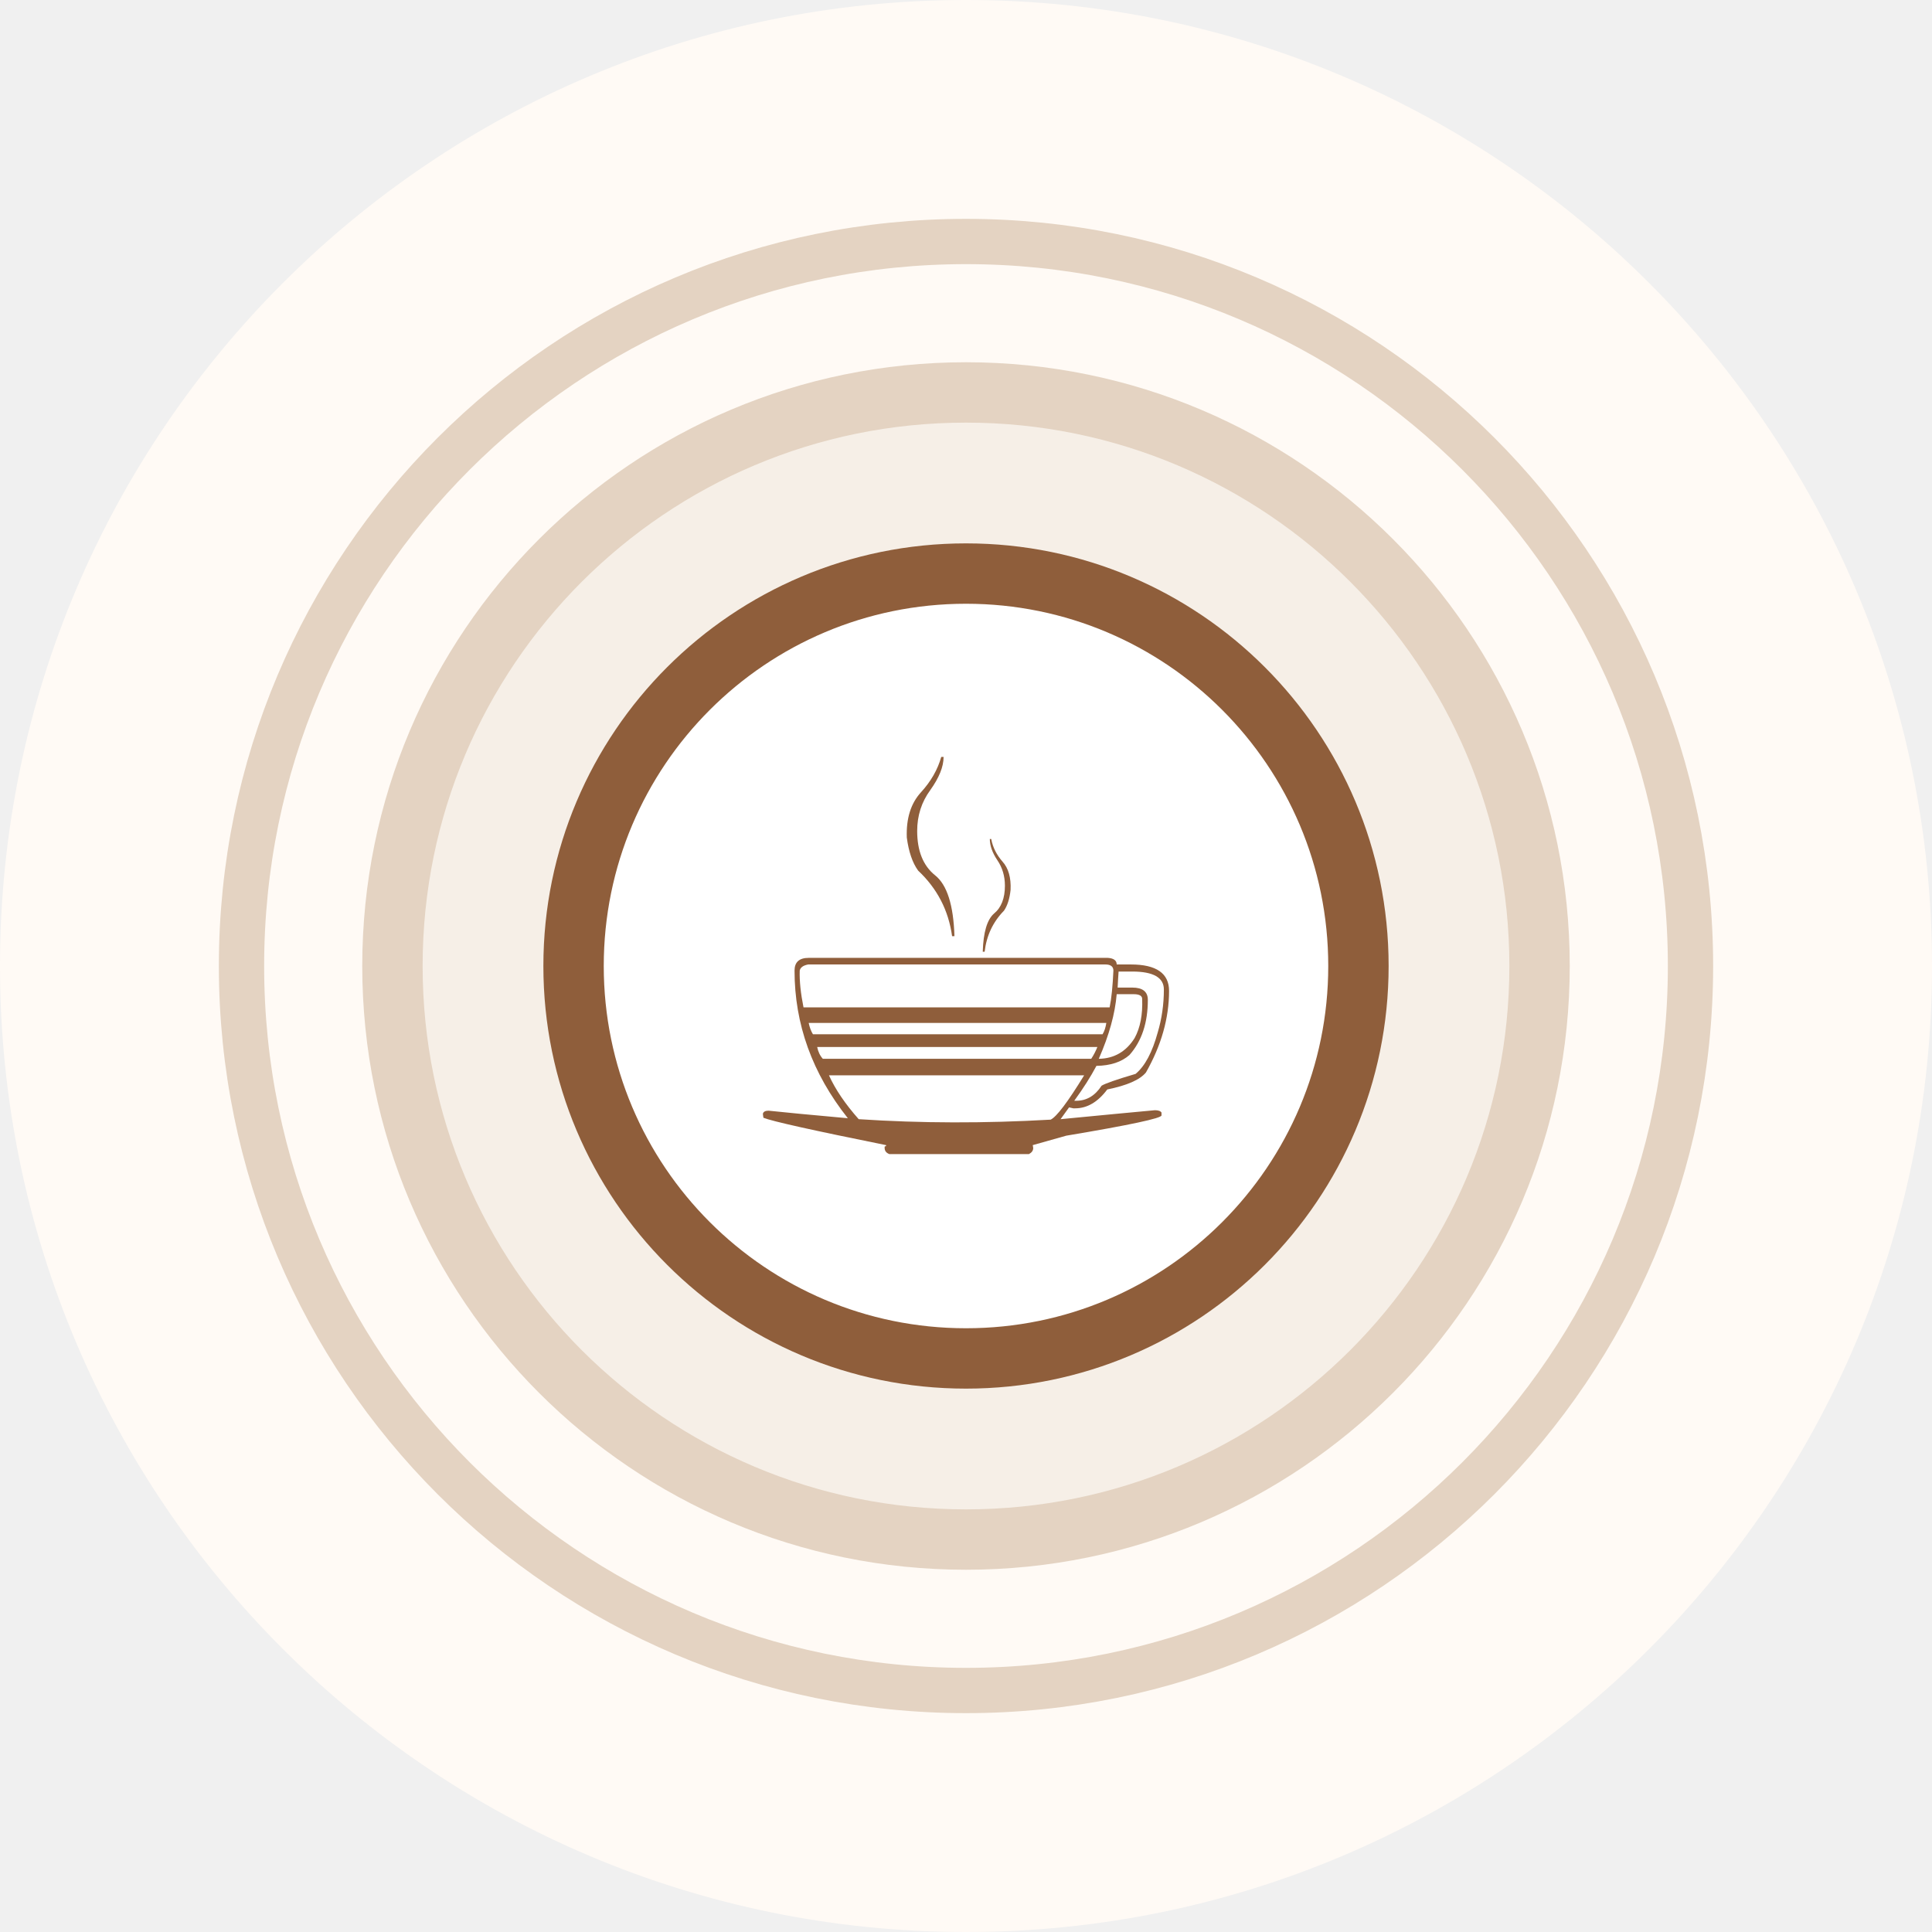
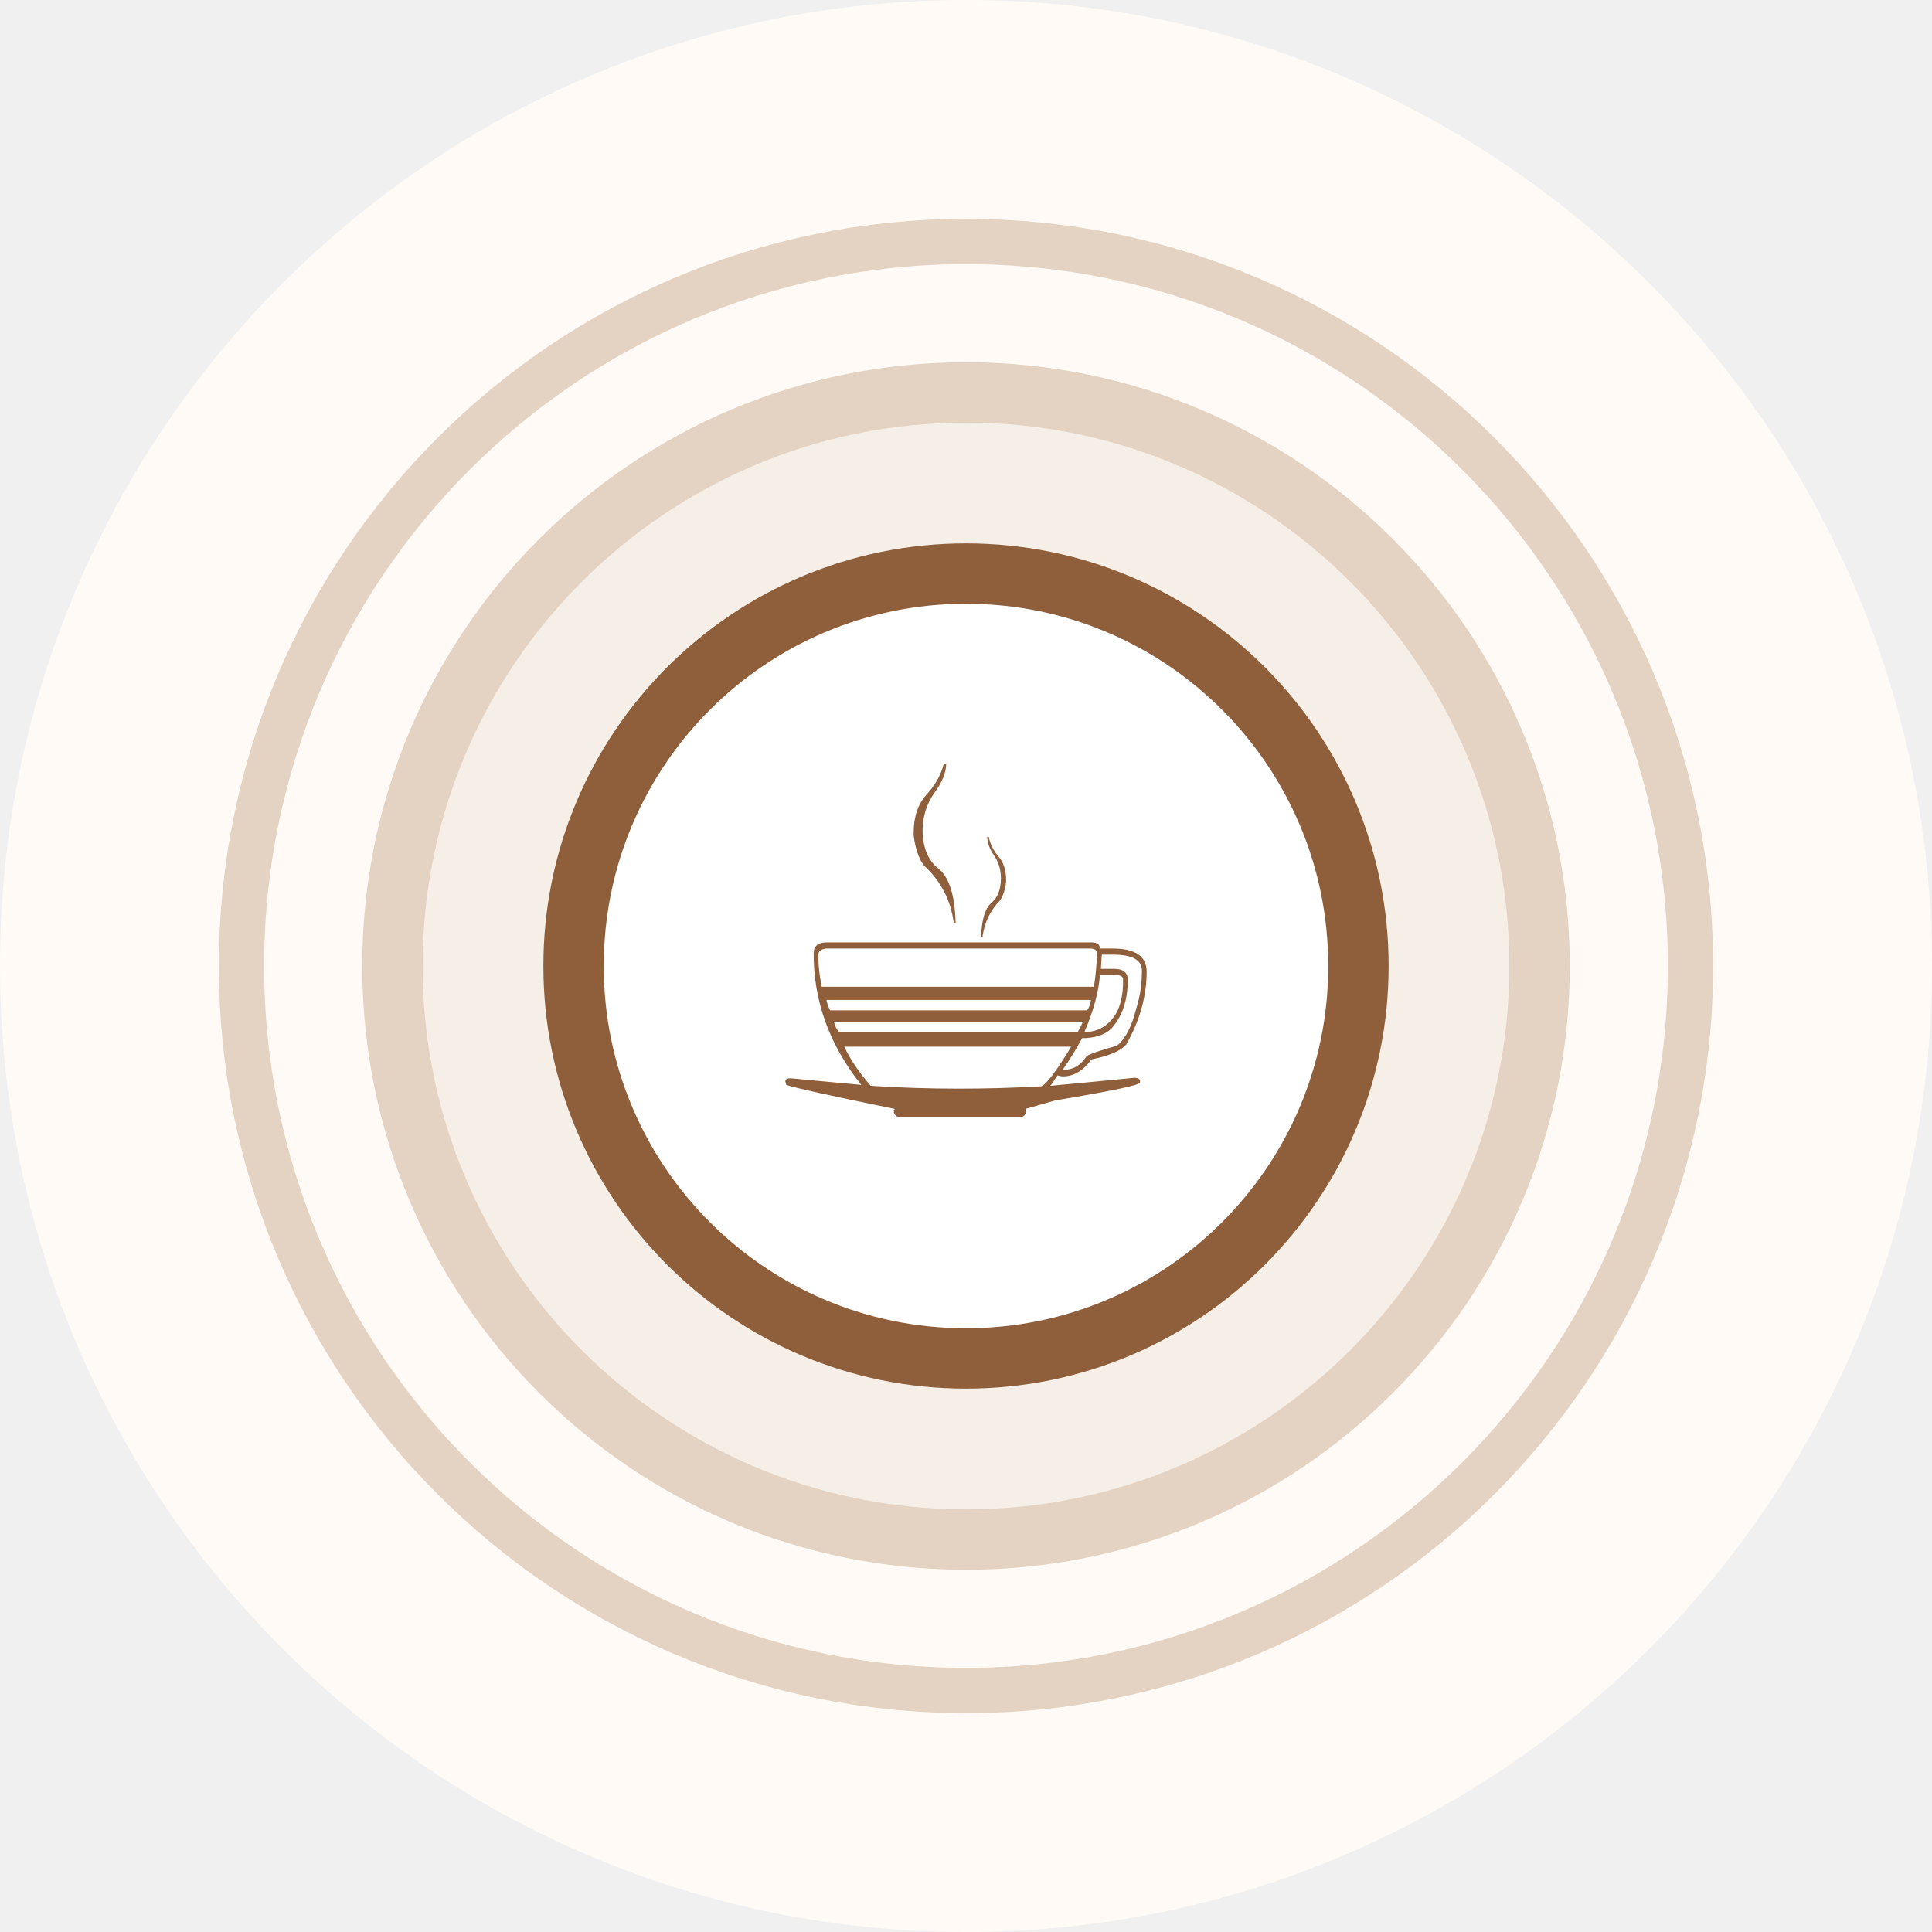
<svg xmlns="http://www.w3.org/2000/svg" viewBox="0 0 64 64" width="64" height="64">
  <circle cx="32" cy="32" r="32" fill="#fffaf5" />
  <circle cx="32" cy="32" r="24" fill="none" stroke="#e4d3c2" stroke-width="1.5" />
  <circle cx="32" cy="32" r="19" fill="#f6efe7" stroke="#e4d3c2" stroke-width="2" />
  <circle cx="32" cy="32" r="13" fill="#fff" stroke="#8f5e3b" stroke-width="2" />
-   <text x="32" y="32" text-anchor="middle" dominant-baseline="central" font-family="Playfair Display, serif" font-size="18" fill="#8f5e3b" font-weight="bold">☕</text>
+   <text x="32" y="37" text-anchor="middle" font-family="Apple Color Emoji, Segoe UI Emoji, Noto Color Emoji, sans-serif" font-size="16" fill="#8f5e3b">☕</text>
</svg>
